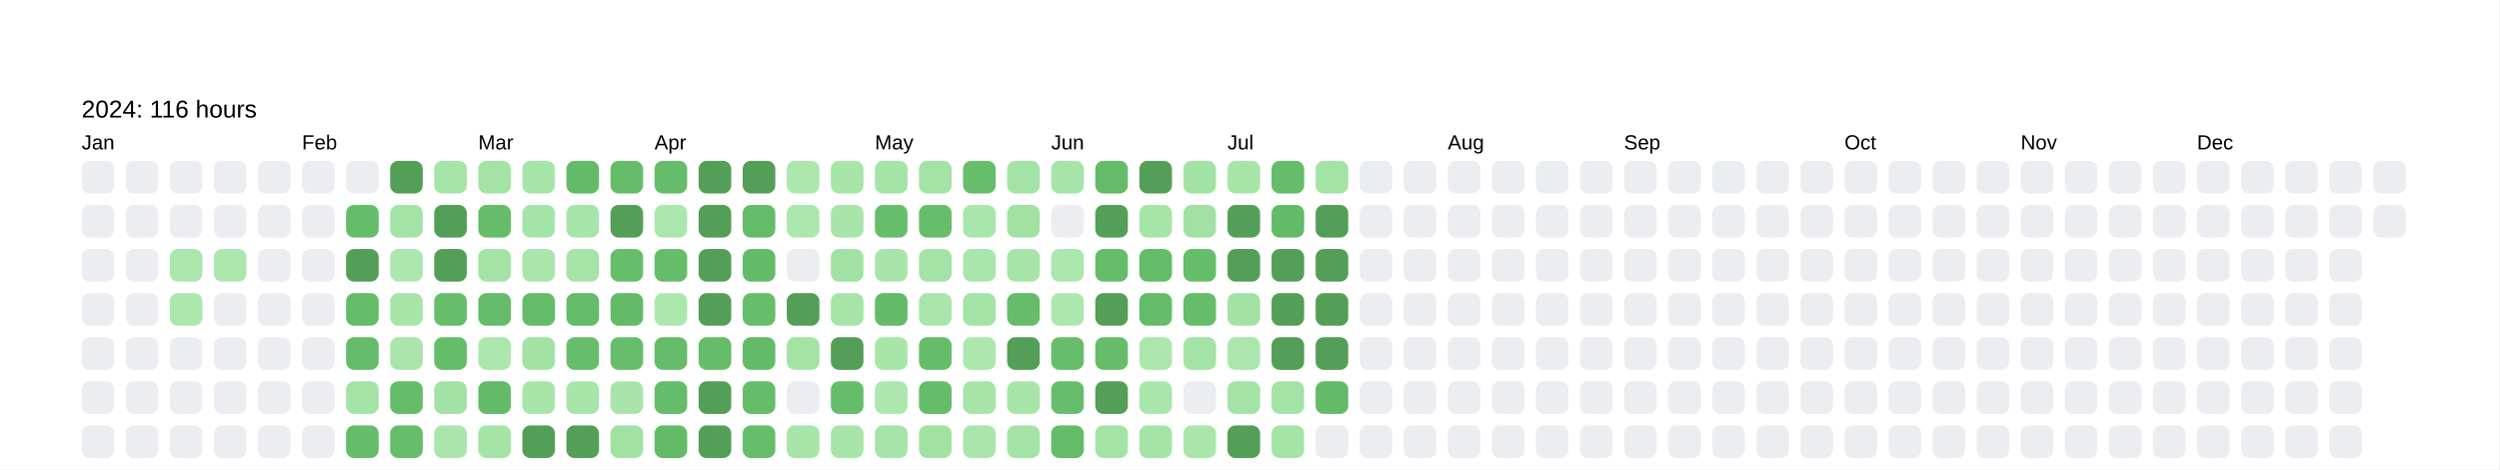
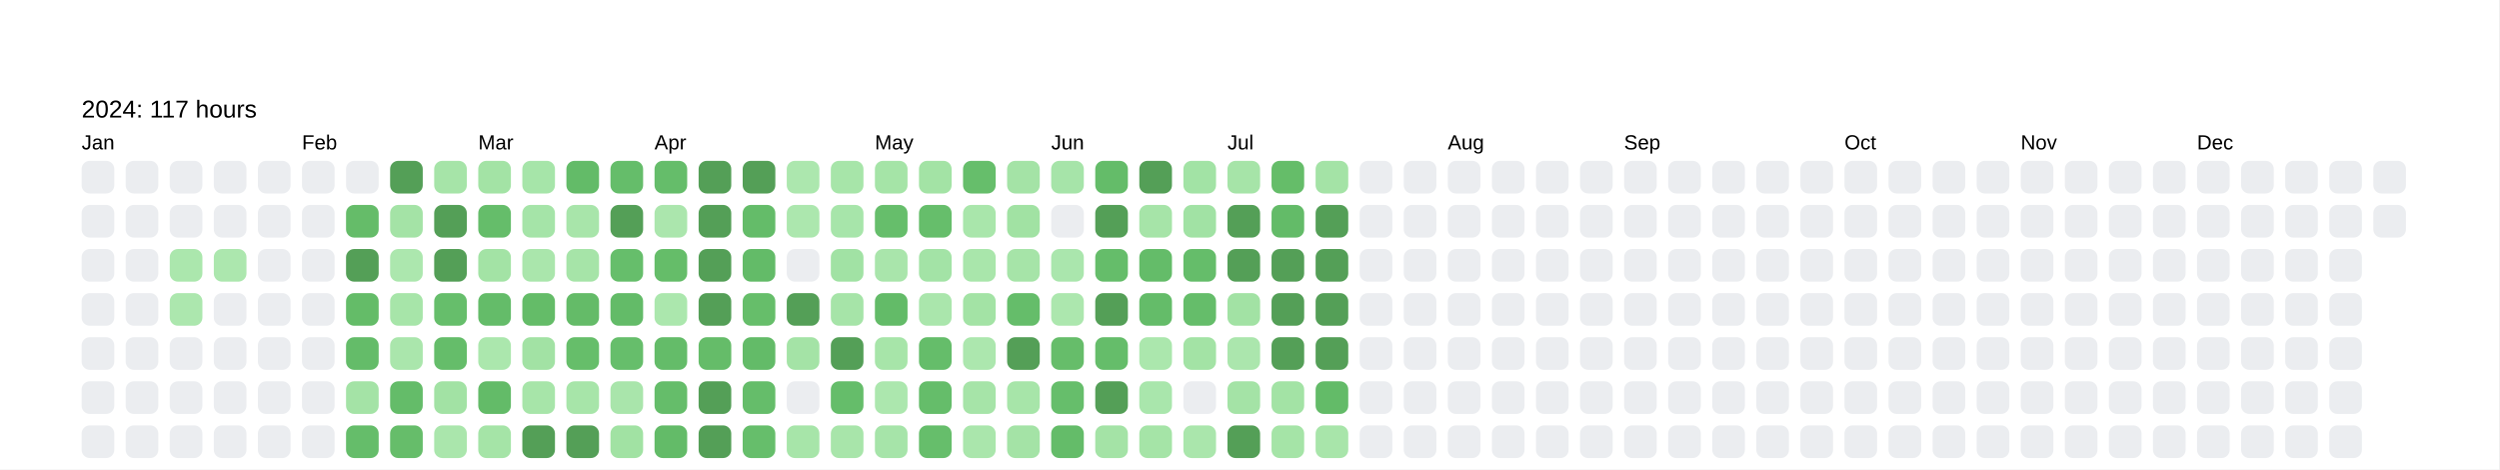
<svg xmlns="http://www.w3.org/2000/svg" baseProfile="full" height="57.5mm" version="1.1" viewBox="0,0,306.2,57.5" width="306.2mm">
  <defs />
  <rect fill="#FFFFFF" height="57.5" width="306.2" x="0" y="0" />
  <text fill="#000000" style="font-size:6px; font-family:Arial; font-weight:bold;" x="10" y="10" />
-   <text fill="#000000" style="font-size:3px; font-family:Arial;" x="10" y="14.4">2024: 116 hours</text>
+   <text fill="#000000" style="font-size:3px; font-family:Arial;" x="10" y="14.4">2024: 117 hours</text>
  <text fill="#000000" style="font-size:2.5px; font-family:Arial" x="10" y="18.3">Jan</text>
  <rect fill="#EBEDF0" height="4" rx="1" ry="1" width="4" x="10" y="19.7" />
  <rect fill="#EBEDF0" height="4" rx="1" ry="1" width="4" x="10" y="25.1" />
  <rect fill="#EBEDF0" height="4" rx="1" ry="1" width="4" x="10" y="30.5" />
  <rect fill="#EBEDF0" height="4" rx="1" ry="1" width="4" x="10" y="35.9" />
  <rect fill="#EBEDF0" height="4" rx="1" ry="1" width="4" x="10" y="41.3" />
  <rect fill="#EBEDF0" height="4" rx="1" ry="1" width="4" x="10" y="46.7" />
  <rect fill="#EBEDF0" height="4" rx="1" ry="1" width="4" x="10" y="52.1" />
  <rect fill="#EBEDF0" height="4" rx="1" ry="1" width="4" x="15.4" y="19.7" />
  <rect fill="#EBEDF0" height="4" rx="1" ry="1" width="4" x="15.4" y="25.1" />
  <rect fill="#EBEDF0" height="4" rx="1" ry="1" width="4" x="15.4" y="30.5" />
  <rect fill="#EBEDF0" height="4" rx="1" ry="1" width="4" x="15.4" y="35.9" />
  <rect fill="#EBEDF0" height="4" rx="1" ry="1" width="4" x="15.4" y="41.3" />
  <rect fill="#EBEDF0" height="4" rx="1" ry="1" width="4" x="15.4" y="46.7" />
  <rect fill="#EBEDF0" height="4" rx="1" ry="1" width="4" x="15.4" y="52.1" />
  <rect fill="#EBEDF0" height="4" rx="1" ry="1" width="4" x="20.8" y="19.7" />
  <rect fill="#EBEDF0" height="4" rx="1" ry="1" width="4" x="20.8" y="25.1" />
  <rect fill="#abe7ad" height="4" rx="1" ry="1" width="4" x="20.8" y="30.5" />
  <rect fill="#ace7ae" height="4" rx="1" ry="1" width="4" x="20.8" y="35.9" />
  <rect fill="#EBEDF0" height="4" rx="1" ry="1" width="4" x="20.8" y="41.3" />
  <rect fill="#EBEDF0" height="4" rx="1" ry="1" width="4" x="20.8" y="46.7" />
  <rect fill="#EBEDF0" height="4" rx="1" ry="1" width="4" x="20.8" y="52.1" />
  <rect fill="#EBEDF0" height="4" rx="1" ry="1" width="4" x="26.2" y="19.7" />
  <rect fill="#EBEDF0" height="4" rx="1" ry="1" width="4" x="26.2" y="25.1" />
  <rect fill="#ace7ae" height="4" rx="1" ry="1" width="4" x="26.2" y="30.5" />
  <rect fill="#EBEDF0" height="4" rx="1" ry="1" width="4" x="26.2" y="35.9" />
  <rect fill="#EBEDF0" height="4" rx="1" ry="1" width="4" x="26.2" y="41.3" />
  <rect fill="#EBEDF0" height="4" rx="1" ry="1" width="4" x="26.2" y="46.7" />
  <rect fill="#EBEDF0" height="4" rx="1" ry="1" width="4" x="26.2" y="52.1" />
  <rect fill="#EBEDF0" height="4" rx="1" ry="1" width="4" x="31.6" y="19.7" />
  <rect fill="#EBEDF0" height="4" rx="1" ry="1" width="4" x="31.6" y="25.1" />
  <rect fill="#EBEDF0" height="4" rx="1" ry="1" width="4" x="31.6" y="30.5" />
  <rect fill="#EBEDF0" height="4" rx="1" ry="1" width="4" x="31.6" y="35.9" />
  <rect fill="#EBEDF0" height="4" rx="1" ry="1" width="4" x="31.6" y="41.3" />
  <rect fill="#EBEDF0" height="4" rx="1" ry="1" width="4" x="31.6" y="46.7" />
  <rect fill="#EBEDF0" height="4" rx="1" ry="1" width="4" x="31.6" y="52.1" />
  <text fill="#000000" style="font-size:2.5px; font-family:Arial" x="37.0" y="18.3">Feb</text>
  <rect fill="#EBEDF0" height="4" rx="1" ry="1" width="4" x="37.0" y="19.7" />
  <rect fill="#EBEDF0" height="4" rx="1" ry="1" width="4" x="37.0" y="25.1" />
  <rect fill="#EBEDF0" height="4" rx="1" ry="1" width="4" x="37.0" y="30.5" />
  <rect fill="#EBEDF0" height="4" rx="1" ry="1" width="4" x="37.0" y="35.9" />
  <rect fill="#EBEDF0" height="4" rx="1" ry="1" width="4" x="37.0" y="41.3" />
  <rect fill="#EBEDF0" height="4" rx="1" ry="1" width="4" x="37.0" y="46.7" />
  <rect fill="#EBEDF0" height="4" rx="1" ry="1" width="4" x="37.0" y="52.1" />
  <rect fill="#EBEDF0" height="4" rx="1" ry="1" width="4" x="42.4" y="19.7" />
  <rect fill="#65bc69" height="4" rx="1" ry="1" width="4" x="42.4" y="25.1" />
  <rect fill="#549F57" height="4" rx="1" ry="1" width="4" x="42.4" y="30.5" />
  <rect fill="#64bc68" height="4" rx="1" ry="1" width="4" x="42.4" y="35.9" />
  <rect fill="#64bc69" height="4" rx="1" ry="1" width="4" x="42.4" y="41.3" />
  <rect fill="#a4e3a6" height="4" rx="1" ry="1" width="4" x="42.4" y="46.7" />
  <rect fill="#65bd6a" height="4" rx="1" ry="1" width="4" x="42.4" y="52.1" />
  <rect fill="#549F57" height="4" rx="1" ry="1" width="4" x="47.8" y="19.7" />
  <rect fill="#a4e3a6" height="4" rx="1" ry="1" width="4" x="47.8" y="25.1" />
  <rect fill="#ace7ae" height="4" rx="1" ry="1" width="4" x="47.8" y="30.5" />
  <rect fill="#a7e5a9" height="4" rx="1" ry="1" width="4" x="47.8" y="35.9" />
  <rect fill="#aae6ac" height="4" rx="1" ry="1" width="4" x="47.8" y="41.3" />
  <rect fill="#64bc69" height="4" rx="1" ry="1" width="4" x="47.8" y="46.7" />
  <rect fill="#66bd6a" height="4" rx="1" ry="1" width="4" x="47.8" y="52.1" />
  <rect fill="#a6e4a8" height="4" rx="1" ry="1" width="4" x="53.2" y="19.7" />
  <rect fill="#549F57" height="4" rx="1" ry="1" width="4" x="53.2" y="25.1" />
  <rect fill="#549F57" height="4" rx="1" ry="1" width="4" x="53.2" y="30.5" />
  <rect fill="#66be6b" height="4" rx="1" ry="1" width="4" x="53.2" y="35.9" />
  <rect fill="#65bd6a" height="4" rx="1" ry="1" width="4" x="53.2" y="41.3" />
  <rect fill="#a2e2a4" height="4" rx="1" ry="1" width="4" x="53.2" y="46.7" />
  <rect fill="#aae6ac" height="4" rx="1" ry="1" width="4" x="53.2" y="52.1" />
  <text fill="#000000" style="font-size:2.5px; font-family:Arial" x="58.6" y="18.3">Mar</text>
  <rect fill="#a3e3a5" height="4" rx="1" ry="1" width="4" x="58.6" y="19.7" />
  <rect fill="#65bd6a" height="4" rx="1" ry="1" width="4" x="58.6" y="25.1" />
  <rect fill="#a3e3a5" height="4" rx="1" ry="1" width="4" x="58.6" y="30.5" />
  <rect fill="#64bc69" height="4" rx="1" ry="1" width="4" x="58.6" y="35.9" />
  <rect fill="#abe7ad" height="4" rx="1" ry="1" width="4" x="58.6" y="41.3" />
  <rect fill="#63bb68" height="4" rx="1" ry="1" width="4" x="58.6" y="46.7" />
  <rect fill="#a5e4a7" height="4" rx="1" ry="1" width="4" x="58.6" y="52.1" />
  <rect fill="#a6e5a9" height="4" rx="1" ry="1" width="4" x="64" y="19.7" />
  <rect fill="#a5e4a8" height="4" rx="1" ry="1" width="4" x="64" y="25.1" />
  <rect fill="#aae6ac" height="4" rx="1" ry="1" width="4" x="64" y="30.5" />
  <rect fill="#64bc68" height="4" rx="1" ry="1" width="4" x="64" y="35.9" />
  <rect fill="#a2e2a4" height="4" rx="1" ry="1" width="4" x="64" y="41.3" />
  <rect fill="#a7e5a9" height="4" rx="1" ry="1" width="4" x="64" y="46.7" />
  <rect fill="#549F57" height="4" rx="1" ry="1" width="4" x="64" y="52.1" />
  <rect fill="#63bb68" height="4" rx="1" ry="1" width="4" x="69.4" y="19.7" />
  <rect fill="#a8e5aa" height="4" rx="1" ry="1" width="4" x="69.4" y="25.1" />
  <rect fill="#a6e4a8" height="4" rx="1" ry="1" width="4" x="69.4" y="30.5" />
  <rect fill="#64bb68" height="4" rx="1" ry="1" width="4" x="69.4" y="35.9" />
  <rect fill="#66be6a" height="4" rx="1" ry="1" width="4" x="69.4" y="41.3" />
  <rect fill="#a7e5a9" height="4" rx="1" ry="1" width="4" x="69.4" y="46.7" />
  <rect fill="#549F57" height="4" rx="1" ry="1" width="4" x="69.4" y="52.1" />
  <rect fill="#65bd6a" height="4" rx="1" ry="1" width="4" x="74.8" y="19.7" />
  <rect fill="#549F57" height="4" rx="1" ry="1" width="4" x="74.8" y="25.1" />
  <rect fill="#66be6b" height="4" rx="1" ry="1" width="4" x="74.8" y="30.5" />
  <rect fill="#63bb68" height="4" rx="1" ry="1" width="4" x="74.8" y="35.9" />
  <rect fill="#66be6b" height="4" rx="1" ry="1" width="4" x="74.8" y="41.3" />
  <rect fill="#a9e5ab" height="4" rx="1" ry="1" width="4" x="74.8" y="46.7" />
  <rect fill="#a1e2a3" height="4" rx="1" ry="1" width="4" x="74.8" y="52.1" />
  <text fill="#000000" style="font-size:2.5px; font-family:Arial" x="80.2" y="18.3">Apr</text>
  <rect fill="#65bd6a" height="4" rx="1" ry="1" width="4" x="80.2" y="19.7" />
  <rect fill="#abe6ad" height="4" rx="1" ry="1" width="4" x="80.2" y="25.1" />
  <rect fill="#65bd69" height="4" rx="1" ry="1" width="4" x="80.2" y="30.5" />
  <rect fill="#abe7ad" height="4" rx="1" ry="1" width="4" x="80.2" y="35.9" />
  <rect fill="#64bc69" height="4" rx="1" ry="1" width="4" x="80.2" y="41.3" />
  <rect fill="#65bd6a" height="4" rx="1" ry="1" width="4" x="80.2" y="46.7" />
  <rect fill="#63bb68" height="4" rx="1" ry="1" width="4" x="80.2" y="52.1" />
  <rect fill="#549F57" height="4" rx="1" ry="1" width="4" x="85.6" y="19.7" />
  <rect fill="#549F57" height="4" rx="1" ry="1" width="4" x="85.6" y="25.1" />
  <rect fill="#549F57" height="4" rx="1" ry="1" width="4" x="85.6" y="30.5" />
  <rect fill="#549F57" height="4" rx="1" ry="1" width="4" x="85.6" y="35.9" />
  <rect fill="#65bc69" height="4" rx="1" ry="1" width="4" x="85.6" y="41.3" />
  <rect fill="#549F57" height="4" rx="1" ry="1" width="4" x="85.6" y="46.7" />
  <rect fill="#549F57" height="4" rx="1" ry="1" width="4" x="85.6" y="52.1" />
  <rect fill="#549F57" height="4" rx="1" ry="1" width="4" x="91" y="19.7" />
  <rect fill="#64bc69" height="4" rx="1" ry="1" width="4" x="91" y="25.1" />
  <rect fill="#63bb68" height="4" rx="1" ry="1" width="4" x="91" y="30.5" />
  <rect fill="#66be6a" height="4" rx="1" ry="1" width="4" x="91" y="35.9" />
  <rect fill="#63bb68" height="4" rx="1" ry="1" width="4" x="91" y="41.3" />
  <rect fill="#65bd6a" height="4" rx="1" ry="1" width="4" x="91" y="46.7" />
  <rect fill="#66be6b" height="4" rx="1" ry="1" width="4" x="91" y="52.1" />
  <rect fill="#ace7ae" height="4" rx="1" ry="1" width="4" x="96.4" y="19.7" />
  <rect fill="#ace7ae" height="4" rx="1" ry="1" width="4" x="96.4" y="25.1" />
  <rect fill="#EBEDF0" height="4" rx="1" ry="1" width="4" x="96.4" y="30.5" />
  <rect fill="#549F57" height="4" rx="1" ry="1" width="4" x="96.4" y="35.9" />
  <rect fill="#a4e3a6" height="4" rx="1" ry="1" width="4" x="96.4" y="41.3" />
  <rect fill="#EBEDF0" height="4" rx="1" ry="1" width="4" x="96.4" y="46.7" />
  <rect fill="#a7e5a9" height="4" rx="1" ry="1" width="4" x="96.4" y="52.1" />
  <rect fill="#a7e5a9" height="4" rx="1" ry="1" width="4" x="101.8" y="19.7" />
  <rect fill="#a7e5aa" height="4" rx="1" ry="1" width="4" x="101.8" y="25.1" />
  <rect fill="#a1e2a4" height="4" rx="1" ry="1" width="4" x="101.8" y="30.5" />
  <rect fill="#a6e4a8" height="4" rx="1" ry="1" width="4" x="101.8" y="35.9" />
  <rect fill="#549F57" height="4" rx="1" ry="1" width="4" x="101.8" y="41.3" />
  <rect fill="#65bd6a" height="4" rx="1" ry="1" width="4" x="101.8" y="46.7" />
  <rect fill="#a8e5aa" height="4" rx="1" ry="1" width="4" x="101.8" y="52.1" />
  <text fill="#000000" style="font-size:2.5px; font-family:Arial" x="107.2" y="18.3">May</text>
  <rect fill="#a5e4a7" height="4" rx="1" ry="1" width="4" x="107.2" y="19.7" />
  <rect fill="#66be6b" height="4" rx="1" ry="1" width="4" x="107.2" y="25.1" />
  <rect fill="#a9e5ab" height="4" rx="1" ry="1" width="4" x="107.2" y="30.5" />
  <rect fill="#63bb68" height="4" rx="1" ry="1" width="4" x="107.2" y="35.9" />
  <rect fill="#a7e5a9" height="4" rx="1" ry="1" width="4" x="107.2" y="41.3" />
  <rect fill="#ace7ae" height="4" rx="1" ry="1" width="4" x="107.2" y="46.7" />
  <rect fill="#a6e4a9" height="4" rx="1" ry="1" width="4" x="107.2" y="52.1" />
  <rect fill="#a3e3a5" height="4" rx="1" ry="1" width="4" x="112.6" y="19.7" />
  <rect fill="#66be6b" height="4" rx="1" ry="1" width="4" x="112.6" y="25.1" />
  <rect fill="#a3e3a6" height="4" rx="1" ry="1" width="4" x="112.6" y="30.5" />
  <rect fill="#aae6ac" height="4" rx="1" ry="1" width="4" x="112.6" y="35.9" />
  <rect fill="#65bd6a" height="4" rx="1" ry="1" width="4" x="112.6" y="41.3" />
  <rect fill="#65bd6a" height="4" rx="1" ry="1" width="4" x="112.6" y="46.7" />
-   <rect fill="#a1e2a3" height="4" rx="1" ry="1" width="4" x="112.6" y="52.1" />
+   <rect fill="#66be6b" height="4" rx="1" ry="1" width="4" x="112.6" y="52.1" />
  <rect fill="#66be6b" height="4" rx="1" ry="1" width="4" x="118" y="19.7" />
  <rect fill="#a9e6ab" height="4" rx="1" ry="1" width="4" x="118" y="25.1" />
  <rect fill="#a9e6ab" height="4" rx="1" ry="1" width="4" x="118" y="30.5" />
  <rect fill="#a3e3a5" height="4" rx="1" ry="1" width="4" x="118" y="35.9" />
  <rect fill="#ace7ae" height="4" rx="1" ry="1" width="4" x="118" y="41.3" />
  <rect fill="#a6e4a8" height="4" rx="1" ry="1" width="4" x="118" y="46.7" />
  <rect fill="#aae6ac" height="4" rx="1" ry="1" width="4" x="118" y="52.1" />
  <rect fill="#a4e3a6" height="4" rx="1" ry="1" width="4" x="123.4" y="19.7" />
  <rect fill="#a1e2a3" height="4" rx="1" ry="1" width="4" x="123.4" y="25.1" />
  <rect fill="#a6e4a8" height="4" rx="1" ry="1" width="4" x="123.4" y="30.5" />
  <rect fill="#65bd6a" height="4" rx="1" ry="1" width="4" x="123.4" y="35.9" />
  <rect fill="#549F57" height="4" rx="1" ry="1" width="4" x="123.4" y="41.3" />
  <rect fill="#a7e5a9" height="4" rx="1" ry="1" width="4" x="123.4" y="46.7" />
  <rect fill="#a4e3a6" height="4" rx="1" ry="1" width="4" x="123.4" y="52.1" />
  <text fill="#000000" style="font-size:2.5px; font-family:Arial" x="128.8" y="18.3">Jun</text>
  <rect fill="#a6e4a9" height="4" rx="1" ry="1" width="4" x="128.8" y="19.7" />
  <rect fill="#EBEDF0" height="4" rx="1" ry="1" width="4" x="128.8" y="25.1" />
  <rect fill="#aae6ad" height="4" rx="1" ry="1" width="4" x="128.8" y="30.5" />
  <rect fill="#ace7ae" height="4" rx="1" ry="1" width="4" x="128.8" y="35.9" />
  <rect fill="#66bd6a" height="4" rx="1" ry="1" width="4" x="128.8" y="41.3" />
  <rect fill="#66be6b" height="4" rx="1" ry="1" width="4" x="128.8" y="46.7" />
  <rect fill="#64bc69" height="4" rx="1" ry="1" width="4" x="128.8" y="52.1" />
  <rect fill="#64bc69" height="4" rx="1" ry="1" width="4" x="134.2" y="19.7" />
  <rect fill="#549F57" height="4" rx="1" ry="1" width="4" x="134.2" y="25.1" />
  <rect fill="#65bd6a" height="4" rx="1" ry="1" width="4" x="134.2" y="30.5" />
  <rect fill="#549F57" height="4" rx="1" ry="1" width="4" x="134.2" y="35.9" />
  <rect fill="#65bd6a" height="4" rx="1" ry="1" width="4" x="134.2" y="41.3" />
  <rect fill="#549F57" height="4" rx="1" ry="1" width="4" x="134.2" y="46.7" />
  <rect fill="#a4e3a6" height="4" rx="1" ry="1" width="4" x="134.2" y="52.1" />
  <rect fill="#549F57" height="4" rx="1" ry="1" width="4" x="139.6" y="19.7" />
  <rect fill="#a6e4a8" height="4" rx="1" ry="1" width="4" x="139.6" y="25.1" />
  <rect fill="#64bc69" height="4" rx="1" ry="1" width="4" x="139.6" y="30.5" />
  <rect fill="#64bc69" height="4" rx="1" ry="1" width="4" x="139.6" y="35.9" />
  <rect fill="#abe7ad" height="4" rx="1" ry="1" width="4" x="139.6" y="41.3" />
  <rect fill="#a9e6ac" height="4" rx="1" ry="1" width="4" x="139.6" y="46.7" />
  <rect fill="#a5e4a7" height="4" rx="1" ry="1" width="4" x="139.6" y="52.1" />
  <rect fill="#a2e3a5" height="4" rx="1" ry="1" width="4" x="145" y="19.7" />
  <rect fill="#a1e2a4" height="4" rx="1" ry="1" width="4" x="145" y="25.1" />
  <rect fill="#65bd6a" height="4" rx="1" ry="1" width="4" x="145" y="30.5" />
  <rect fill="#65bd6a" height="4" rx="1" ry="1" width="4" x="145" y="35.9" />
  <rect fill="#a3e3a5" height="4" rx="1" ry="1" width="4" x="145" y="41.3" />
  <rect fill="#EBEDF0" height="4" rx="1" ry="1" width="4" x="145" y="46.7" />
  <rect fill="#aae6ac" height="4" rx="1" ry="1" width="4" x="145" y="52.1" />
  <text fill="#000000" style="font-size:2.5px; font-family:Arial" x="150.4" y="18.3">Jul</text>
  <rect fill="#a6e4a8" height="4" rx="1" ry="1" width="4" x="150.4" y="19.7" />
  <rect fill="#549F57" height="4" rx="1" ry="1" width="4" x="150.4" y="25.1" />
  <rect fill="#549F57" height="4" rx="1" ry="1" width="4" x="150.4" y="30.5" />
  <rect fill="#a2e2a4" height="4" rx="1" ry="1" width="4" x="150.4" y="35.9" />
  <rect fill="#abe6ad" height="4" rx="1" ry="1" width="4" x="150.4" y="41.3" />
  <rect fill="#a4e3a6" height="4" rx="1" ry="1" width="4" x="150.4" y="46.7" />
  <rect fill="#549F57" height="4" rx="1" ry="1" width="4" x="150.4" y="52.1" />
  <rect fill="#65bd69" height="4" rx="1" ry="1" width="4" x="155.8" y="19.7" />
  <rect fill="#63bb68" height="4" rx="1" ry="1" width="4" x="155.8" y="25.1" />
  <rect fill="#549F57" height="4" rx="1" ry="1" width="4" x="155.8" y="30.5" />
  <rect fill="#549F57" height="4" rx="1" ry="1" width="4" x="155.8" y="35.9" />
  <rect fill="#549F57" height="4" rx="1" ry="1" width="4" x="155.8" y="41.3" />
  <rect fill="#a3e3a5" height="4" rx="1" ry="1" width="4" x="155.8" y="46.7" />
  <rect fill="#a5e4a7" height="4" rx="1" ry="1" width="4" x="155.8" y="52.1" />
  <rect fill="#a4e3a6" height="4" rx="1" ry="1" width="4" x="161.2" y="19.7" />
  <rect fill="#549F57" height="4" rx="1" ry="1" width="4" x="161.2" y="25.1" />
  <rect fill="#549F57" height="4" rx="1" ry="1" width="4" x="161.2" y="30.5" />
  <rect fill="#549F57" height="4" rx="1" ry="1" width="4" x="161.2" y="35.9" />
  <rect fill="#549F57" height="4" rx="1" ry="1" width="4" x="161.2" y="41.3" />
  <rect fill="#63bb68" height="4" rx="1" ry="1" width="4" x="161.2" y="46.7" />
-   <rect fill="#EBEDF0" height="4" rx="1" ry="1" width="4" x="161.2" y="52.1" />
+   <rect fill="#a8e5aa" height="4" rx="1" ry="1" width="4" x="161.2" y="52.1" />
  <rect fill="#EBEDF0" height="4" rx="1" ry="1" width="4" x="166.6" y="19.7" />
  <rect fill="#EBEDF0" height="4" rx="1" ry="1" width="4" x="166.6" y="25.1" />
  <rect fill="#EBEDF0" height="4" rx="1" ry="1" width="4" x="166.6" y="30.5" />
  <rect fill="#EBEDF0" height="4" rx="1" ry="1" width="4" x="166.6" y="35.9" />
  <rect fill="#EBEDF0" height="4" rx="1" ry="1" width="4" x="166.6" y="41.3" />
  <rect fill="#EBEDF0" height="4" rx="1" ry="1" width="4" x="166.6" y="46.7" />
  <rect fill="#EBEDF0" height="4" rx="1" ry="1" width="4" x="166.6" y="52.1" />
  <rect fill="#EBEDF0" height="4" rx="1" ry="1" width="4" x="172" y="19.7" />
  <rect fill="#EBEDF0" height="4" rx="1" ry="1" width="4" x="172" y="25.1" />
  <rect fill="#EBEDF0" height="4" rx="1" ry="1" width="4" x="172" y="30.5" />
  <rect fill="#EBEDF0" height="4" rx="1" ry="1" width="4" x="172" y="35.9" />
  <rect fill="#EBEDF0" height="4" rx="1" ry="1" width="4" x="172" y="41.3" />
  <rect fill="#EBEDF0" height="4" rx="1" ry="1" width="4" x="172" y="46.7" />
  <rect fill="#EBEDF0" height="4" rx="1" ry="1" width="4" x="172" y="52.1" />
  <text fill="#000000" style="font-size:2.5px; font-family:Arial" x="177.4" y="18.3">Aug</text>
  <rect fill="#EBEDF0" height="4" rx="1" ry="1" width="4" x="177.4" y="19.7" />
  <rect fill="#EBEDF0" height="4" rx="1" ry="1" width="4" x="177.4" y="25.1" />
  <rect fill="#EBEDF0" height="4" rx="1" ry="1" width="4" x="177.4" y="30.5" />
  <rect fill="#EBEDF0" height="4" rx="1" ry="1" width="4" x="177.4" y="35.9" />
  <rect fill="#EBEDF0" height="4" rx="1" ry="1" width="4" x="177.4" y="41.3" />
  <rect fill="#EBEDF0" height="4" rx="1" ry="1" width="4" x="177.4" y="46.7" />
  <rect fill="#EBEDF0" height="4" rx="1" ry="1" width="4" x="177.4" y="52.1" />
  <rect fill="#EBEDF0" height="4" rx="1" ry="1" width="4" x="182.8" y="19.7" />
  <rect fill="#EBEDF0" height="4" rx="1" ry="1" width="4" x="182.8" y="25.1" />
  <rect fill="#EBEDF0" height="4" rx="1" ry="1" width="4" x="182.8" y="30.5" />
  <rect fill="#EBEDF0" height="4" rx="1" ry="1" width="4" x="182.8" y="35.9" />
  <rect fill="#EBEDF0" height="4" rx="1" ry="1" width="4" x="182.8" y="41.3" />
  <rect fill="#EBEDF0" height="4" rx="1" ry="1" width="4" x="182.8" y="46.7" />
  <rect fill="#EBEDF0" height="4" rx="1" ry="1" width="4" x="182.8" y="52.1" />
  <rect fill="#EBEDF0" height="4" rx="1" ry="1" width="4" x="188.2" y="19.7" />
  <rect fill="#EBEDF0" height="4" rx="1" ry="1" width="4" x="188.2" y="25.1" />
  <rect fill="#EBEDF0" height="4" rx="1" ry="1" width="4" x="188.2" y="30.5" />
  <rect fill="#EBEDF0" height="4" rx="1" ry="1" width="4" x="188.2" y="35.9" />
  <rect fill="#EBEDF0" height="4" rx="1" ry="1" width="4" x="188.2" y="41.3" />
  <rect fill="#EBEDF0" height="4" rx="1" ry="1" width="4" x="188.2" y="46.7" />
  <rect fill="#EBEDF0" height="4" rx="1" ry="1" width="4" x="188.2" y="52.1" />
  <rect fill="#EBEDF0" height="4" rx="1" ry="1" width="4" x="193.6" y="19.7" />
  <rect fill="#EBEDF0" height="4" rx="1" ry="1" width="4" x="193.6" y="25.1" />
  <rect fill="#EBEDF0" height="4" rx="1" ry="1" width="4" x="193.6" y="30.5" />
  <rect fill="#EBEDF0" height="4" rx="1" ry="1" width="4" x="193.6" y="35.9" />
  <rect fill="#EBEDF0" height="4" rx="1" ry="1" width="4" x="193.6" y="41.3" />
  <rect fill="#EBEDF0" height="4" rx="1" ry="1" width="4" x="193.6" y="46.7" />
  <rect fill="#EBEDF0" height="4" rx="1" ry="1" width="4" x="193.6" y="52.1" />
  <text fill="#000000" style="font-size:2.5px; font-family:Arial" x="199" y="18.3">Sep</text>
  <rect fill="#EBEDF0" height="4" rx="1" ry="1" width="4" x="199" y="19.7" />
  <rect fill="#EBEDF0" height="4" rx="1" ry="1" width="4" x="199" y="25.1" />
  <rect fill="#EBEDF0" height="4" rx="1" ry="1" width="4" x="199" y="30.5" />
  <rect fill="#EBEDF0" height="4" rx="1" ry="1" width="4" x="199" y="35.9" />
  <rect fill="#EBEDF0" height="4" rx="1" ry="1" width="4" x="199" y="41.3" />
  <rect fill="#EBEDF0" height="4" rx="1" ry="1" width="4" x="199" y="46.7" />
  <rect fill="#EBEDF0" height="4" rx="1" ry="1" width="4" x="199" y="52.1" />
  <rect fill="#EBEDF0" height="4" rx="1" ry="1" width="4" x="204.4" y="19.7" />
  <rect fill="#EBEDF0" height="4" rx="1" ry="1" width="4" x="204.4" y="25.1" />
  <rect fill="#EBEDF0" height="4" rx="1" ry="1" width="4" x="204.4" y="30.5" />
  <rect fill="#EBEDF0" height="4" rx="1" ry="1" width="4" x="204.4" y="35.9" />
  <rect fill="#EBEDF0" height="4" rx="1" ry="1" width="4" x="204.4" y="41.3" />
  <rect fill="#EBEDF0" height="4" rx="1" ry="1" width="4" x="204.4" y="46.7" />
  <rect fill="#EBEDF0" height="4" rx="1" ry="1" width="4" x="204.4" y="52.1" />
  <rect fill="#EBEDF0" height="4" rx="1" ry="1" width="4" x="209.8" y="19.7" />
  <rect fill="#EBEDF0" height="4" rx="1" ry="1" width="4" x="209.8" y="25.1" />
  <rect fill="#EBEDF0" height="4" rx="1" ry="1" width="4" x="209.8" y="30.5" />
  <rect fill="#EBEDF0" height="4" rx="1" ry="1" width="4" x="209.8" y="35.9" />
  <rect fill="#EBEDF0" height="4" rx="1" ry="1" width="4" x="209.8" y="41.3" />
  <rect fill="#EBEDF0" height="4" rx="1" ry="1" width="4" x="209.8" y="46.7" />
  <rect fill="#EBEDF0" height="4" rx="1" ry="1" width="4" x="209.8" y="52.1" />
  <rect fill="#EBEDF0" height="4" rx="1" ry="1" width="4" x="215.2" y="19.7" />
  <rect fill="#EBEDF0" height="4" rx="1" ry="1" width="4" x="215.2" y="25.1" />
  <rect fill="#EBEDF0" height="4" rx="1" ry="1" width="4" x="215.2" y="30.5" />
  <rect fill="#EBEDF0" height="4" rx="1" ry="1" width="4" x="215.2" y="35.9" />
  <rect fill="#EBEDF0" height="4" rx="1" ry="1" width="4" x="215.2" y="41.3" />
  <rect fill="#EBEDF0" height="4" rx="1" ry="1" width="4" x="215.2" y="46.7" />
  <rect fill="#EBEDF0" height="4" rx="1" ry="1" width="4" x="215.2" y="52.1" />
  <rect fill="#EBEDF0" height="4" rx="1" ry="1" width="4" x="220.6" y="19.7" />
  <rect fill="#EBEDF0" height="4" rx="1" ry="1" width="4" x="220.6" y="25.1" />
  <rect fill="#EBEDF0" height="4" rx="1" ry="1" width="4" x="220.6" y="30.5" />
  <rect fill="#EBEDF0" height="4" rx="1" ry="1" width="4" x="220.6" y="35.9" />
  <rect fill="#EBEDF0" height="4" rx="1" ry="1" width="4" x="220.6" y="41.3" />
  <rect fill="#EBEDF0" height="4" rx="1" ry="1" width="4" x="220.6" y="46.7" />
  <rect fill="#EBEDF0" height="4" rx="1" ry="1" width="4" x="220.6" y="52.1" />
  <text fill="#000000" style="font-size:2.5px; font-family:Arial" x="226" y="18.3">Oct</text>
  <rect fill="#EBEDF0" height="4" rx="1" ry="1" width="4" x="226" y="19.7" />
  <rect fill="#EBEDF0" height="4" rx="1" ry="1" width="4" x="226" y="25.1" />
  <rect fill="#EBEDF0" height="4" rx="1" ry="1" width="4" x="226" y="30.5" />
  <rect fill="#EBEDF0" height="4" rx="1" ry="1" width="4" x="226" y="35.9" />
  <rect fill="#EBEDF0" height="4" rx="1" ry="1" width="4" x="226" y="41.3" />
  <rect fill="#EBEDF0" height="4" rx="1" ry="1" width="4" x="226" y="46.7" />
  <rect fill="#EBEDF0" height="4" rx="1" ry="1" width="4" x="226" y="52.1" />
  <rect fill="#EBEDF0" height="4" rx="1" ry="1" width="4" x="231.4" y="19.7" />
  <rect fill="#EBEDF0" height="4" rx="1" ry="1" width="4" x="231.4" y="25.1" />
  <rect fill="#EBEDF0" height="4" rx="1" ry="1" width="4" x="231.4" y="30.5" />
  <rect fill="#EBEDF0" height="4" rx="1" ry="1" width="4" x="231.4" y="35.9" />
  <rect fill="#EBEDF0" height="4" rx="1" ry="1" width="4" x="231.4" y="41.3" />
  <rect fill="#EBEDF0" height="4" rx="1" ry="1" width="4" x="231.4" y="46.7" />
  <rect fill="#EBEDF0" height="4" rx="1" ry="1" width="4" x="231.4" y="52.1" />
  <rect fill="#EBEDF0" height="4" rx="1" ry="1" width="4" x="236.8" y="19.7" />
  <rect fill="#EBEDF0" height="4" rx="1" ry="1" width="4" x="236.8" y="25.1" />
  <rect fill="#EBEDF0" height="4" rx="1" ry="1" width="4" x="236.8" y="30.5" />
  <rect fill="#EBEDF0" height="4" rx="1" ry="1" width="4" x="236.8" y="35.9" />
  <rect fill="#EBEDF0" height="4" rx="1" ry="1" width="4" x="236.8" y="41.3" />
  <rect fill="#EBEDF0" height="4" rx="1" ry="1" width="4" x="236.8" y="46.7" />
  <rect fill="#EBEDF0" height="4" rx="1" ry="1" width="4" x="236.8" y="52.1" />
  <rect fill="#EBEDF0" height="4" rx="1" ry="1" width="4" x="242.2" y="19.7" />
  <rect fill="#EBEDF0" height="4" rx="1" ry="1" width="4" x="242.2" y="25.1" />
  <rect fill="#EBEDF0" height="4" rx="1" ry="1" width="4" x="242.2" y="30.5" />
  <rect fill="#EBEDF0" height="4" rx="1" ry="1" width="4" x="242.2" y="35.9" />
  <rect fill="#EBEDF0" height="4" rx="1" ry="1" width="4" x="242.2" y="41.3" />
  <rect fill="#EBEDF0" height="4" rx="1" ry="1" width="4" x="242.2" y="46.7" />
  <rect fill="#EBEDF0" height="4" rx="1" ry="1" width="4" x="242.2" y="52.1" />
  <text fill="#000000" style="font-size:2.5px; font-family:Arial" x="247.6" y="18.3">Nov</text>
  <rect fill="#EBEDF0" height="4" rx="1" ry="1" width="4" x="247.6" y="19.7" />
  <rect fill="#EBEDF0" height="4" rx="1" ry="1" width="4" x="247.6" y="25.1" />
  <rect fill="#EBEDF0" height="4" rx="1" ry="1" width="4" x="247.6" y="30.5" />
  <rect fill="#EBEDF0" height="4" rx="1" ry="1" width="4" x="247.6" y="35.9" />
  <rect fill="#EBEDF0" height="4" rx="1" ry="1" width="4" x="247.6" y="41.3" />
  <rect fill="#EBEDF0" height="4" rx="1" ry="1" width="4" x="247.6" y="46.7" />
  <rect fill="#EBEDF0" height="4" rx="1" ry="1" width="4" x="247.6" y="52.1" />
  <rect fill="#EBEDF0" height="4" rx="1" ry="1" width="4" x="253" y="19.7" />
  <rect fill="#EBEDF0" height="4" rx="1" ry="1" width="4" x="253" y="25.1" />
  <rect fill="#EBEDF0" height="4" rx="1" ry="1" width="4" x="253" y="30.5" />
  <rect fill="#EBEDF0" height="4" rx="1" ry="1" width="4" x="253" y="35.9" />
  <rect fill="#EBEDF0" height="4" rx="1" ry="1" width="4" x="253" y="41.3" />
  <rect fill="#EBEDF0" height="4" rx="1" ry="1" width="4" x="253" y="46.7" />
  <rect fill="#EBEDF0" height="4" rx="1" ry="1" width="4" x="253" y="52.1" />
  <rect fill="#EBEDF0" height="4" rx="1" ry="1" width="4" x="258.4" y="19.7" />
  <rect fill="#EBEDF0" height="4" rx="1" ry="1" width="4" x="258.4" y="25.1" />
  <rect fill="#EBEDF0" height="4" rx="1" ry="1" width="4" x="258.4" y="30.5" />
  <rect fill="#EBEDF0" height="4" rx="1" ry="1" width="4" x="258.4" y="35.9" />
  <rect fill="#EBEDF0" height="4" rx="1" ry="1" width="4" x="258.4" y="41.3" />
  <rect fill="#EBEDF0" height="4" rx="1" ry="1" width="4" x="258.4" y="46.7" />
  <rect fill="#EBEDF0" height="4" rx="1" ry="1" width="4" x="258.4" y="52.1" />
  <rect fill="#EBEDF0" height="4" rx="1" ry="1" width="4" x="263.8" y="19.7" />
  <rect fill="#EBEDF0" height="4" rx="1" ry="1" width="4" x="263.8" y="25.1" />
  <rect fill="#EBEDF0" height="4" rx="1" ry="1" width="4" x="263.8" y="30.5" />
  <rect fill="#EBEDF0" height="4" rx="1" ry="1" width="4" x="263.8" y="35.9" />
  <rect fill="#EBEDF0" height="4" rx="1" ry="1" width="4" x="263.8" y="41.3" />
  <rect fill="#EBEDF0" height="4" rx="1" ry="1" width="4" x="263.8" y="46.7" />
  <rect fill="#EBEDF0" height="4" rx="1" ry="1" width="4" x="263.8" y="52.1" />
  <text fill="#000000" style="font-size:2.5px; font-family:Arial" x="269.2" y="18.3">Dec</text>
  <rect fill="#EBEDF0" height="4" rx="1" ry="1" width="4" x="269.2" y="19.7" />
  <rect fill="#EBEDF0" height="4" rx="1" ry="1" width="4" x="269.2" y="25.1" />
  <rect fill="#EBEDF0" height="4" rx="1" ry="1" width="4" x="269.2" y="30.5" />
  <rect fill="#EBEDF0" height="4" rx="1" ry="1" width="4" x="269.2" y="35.9" />
  <rect fill="#EBEDF0" height="4" rx="1" ry="1" width="4" x="269.2" y="41.3" />
  <rect fill="#EBEDF0" height="4" rx="1" ry="1" width="4" x="269.2" y="46.7" />
  <rect fill="#EBEDF0" height="4" rx="1" ry="1" width="4" x="269.2" y="52.1" />
  <rect fill="#EBEDF0" height="4" rx="1" ry="1" width="4" x="274.6" y="19.7" />
  <rect fill="#EBEDF0" height="4" rx="1" ry="1" width="4" x="274.6" y="25.1" />
  <rect fill="#EBEDF0" height="4" rx="1" ry="1" width="4" x="274.6" y="30.5" />
  <rect fill="#EBEDF0" height="4" rx="1" ry="1" width="4" x="274.6" y="35.9" />
  <rect fill="#EBEDF0" height="4" rx="1" ry="1" width="4" x="274.6" y="41.3" />
  <rect fill="#EBEDF0" height="4" rx="1" ry="1" width="4" x="274.6" y="46.7" />
  <rect fill="#EBEDF0" height="4" rx="1" ry="1" width="4" x="274.6" y="52.1" />
  <rect fill="#EBEDF0" height="4" rx="1" ry="1" width="4" x="280" y="19.7" />
  <rect fill="#EBEDF0" height="4" rx="1" ry="1" width="4" x="280" y="25.1" />
  <rect fill="#EBEDF0" height="4" rx="1" ry="1" width="4" x="280" y="30.5" />
  <rect fill="#EBEDF0" height="4" rx="1" ry="1" width="4" x="280" y="35.9" />
  <rect fill="#EBEDF0" height="4" rx="1" ry="1" width="4" x="280" y="41.3" />
  <rect fill="#EBEDF0" height="4" rx="1" ry="1" width="4" x="280" y="46.7" />
  <rect fill="#EBEDF0" height="4" rx="1" ry="1" width="4" x="280" y="52.1" />
  <rect fill="#EBEDF0" height="4" rx="1" ry="1" width="4" x="285.4" y="19.7" />
  <rect fill="#EBEDF0" height="4" rx="1" ry="1" width="4" x="285.4" y="25.1" />
  <rect fill="#EBEDF0" height="4" rx="1" ry="1" width="4" x="285.4" y="30.5" />
  <rect fill="#EBEDF0" height="4" rx="1" ry="1" width="4" x="285.4" y="35.9" />
  <rect fill="#EBEDF0" height="4" rx="1" ry="1" width="4" x="285.4" y="41.3" />
  <rect fill="#EBEDF0" height="4" rx="1" ry="1" width="4" x="285.4" y="46.7" />
  <rect fill="#EBEDF0" height="4" rx="1" ry="1" width="4" x="285.4" y="52.1" />
  <rect fill="#EBEDF0" height="4" rx="1" ry="1" width="4" x="290.8" y="19.7" />
  <rect fill="#EBEDF0" height="4" rx="1" ry="1" width="4" x="290.8" y="25.1" />
</svg>
